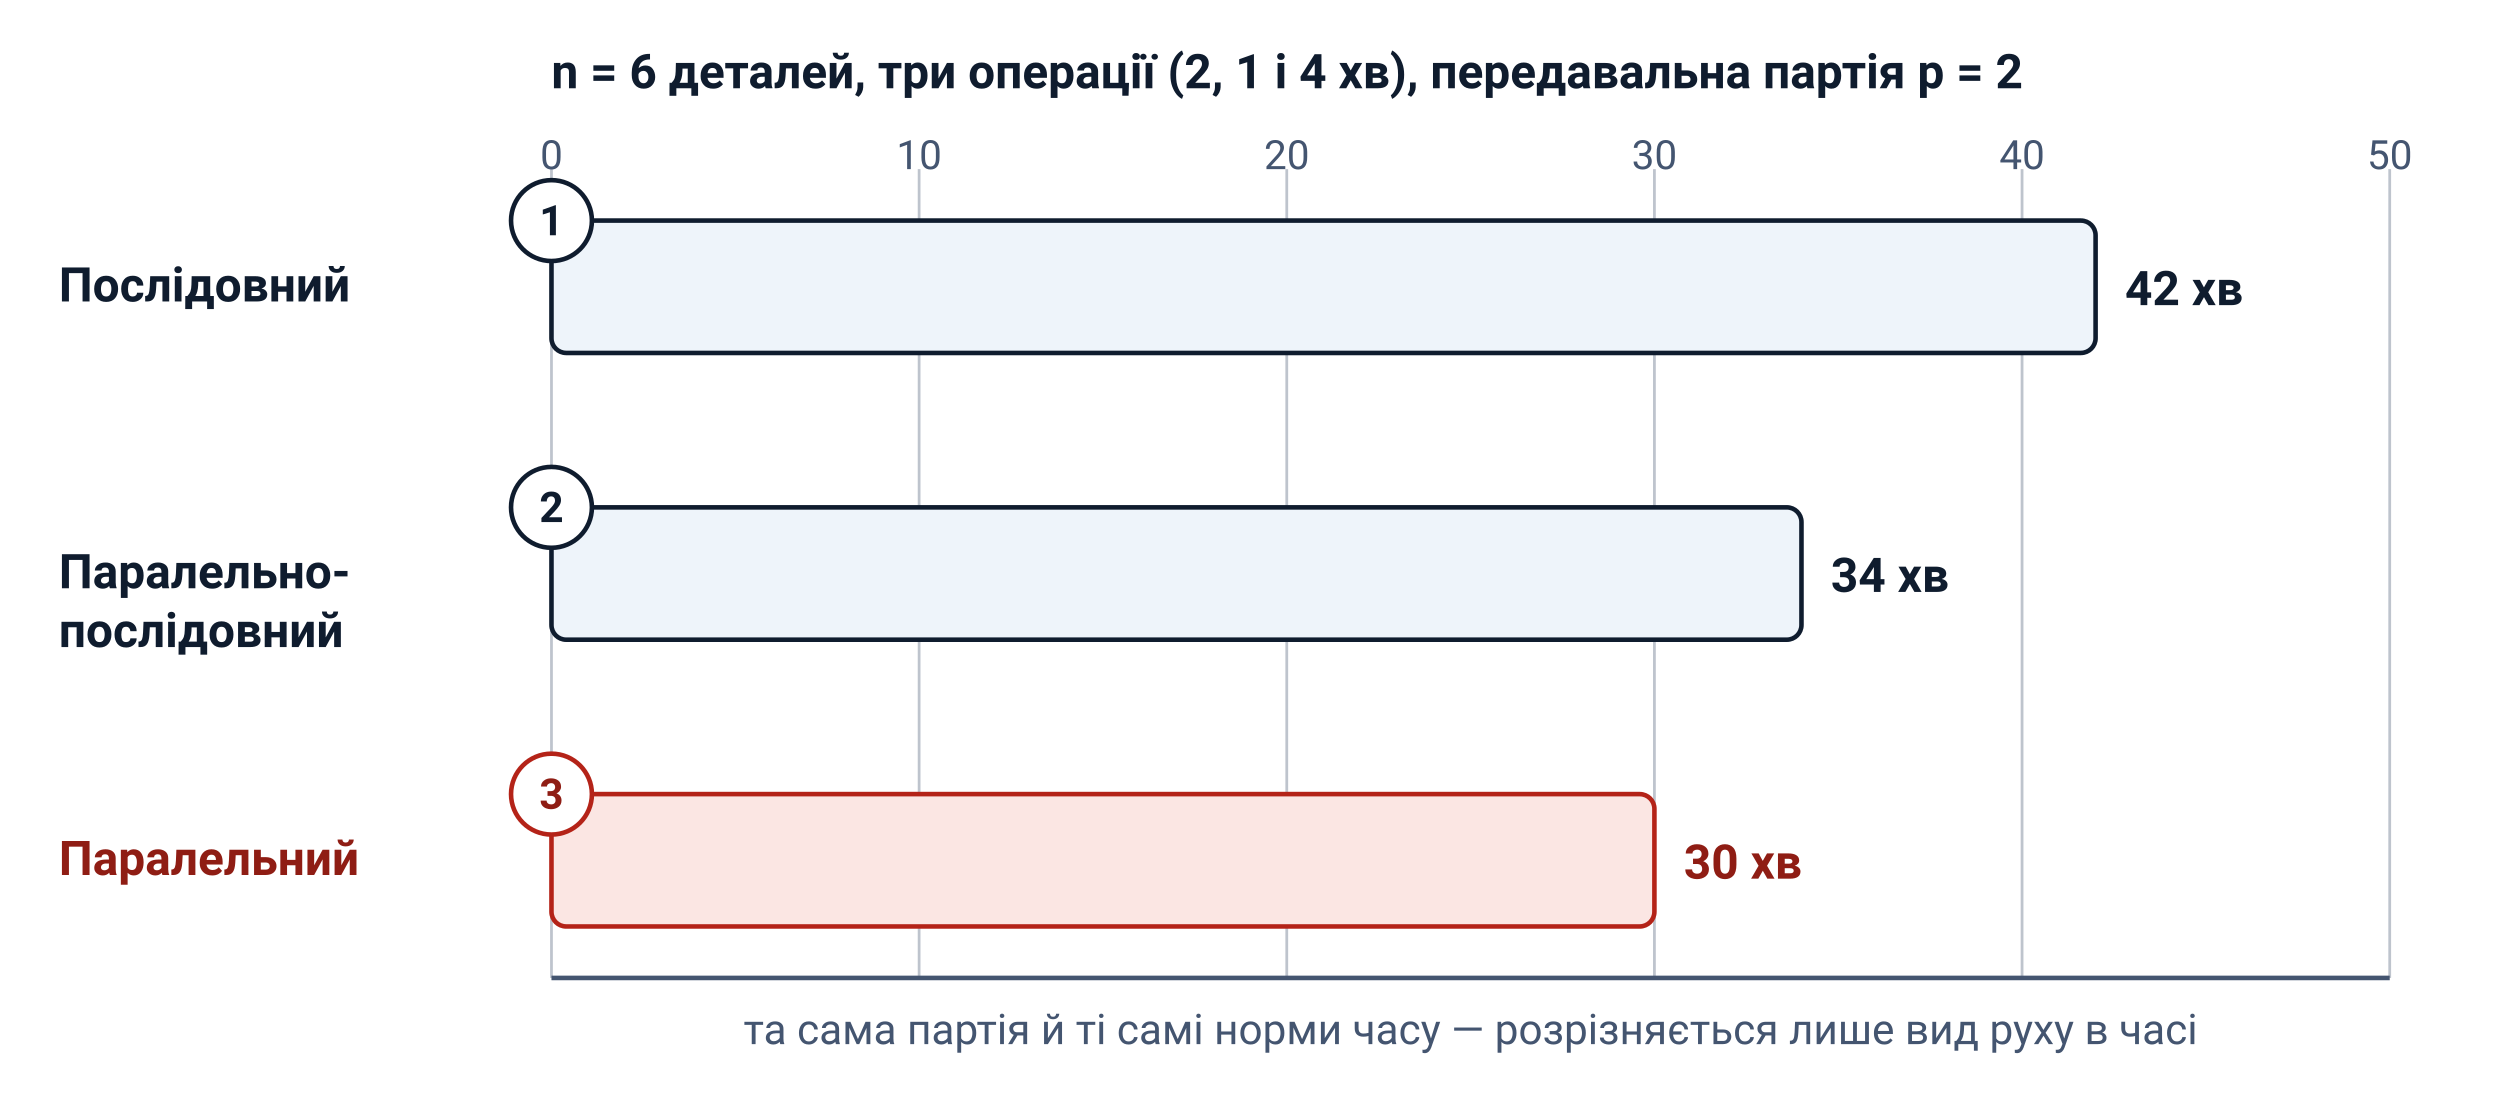
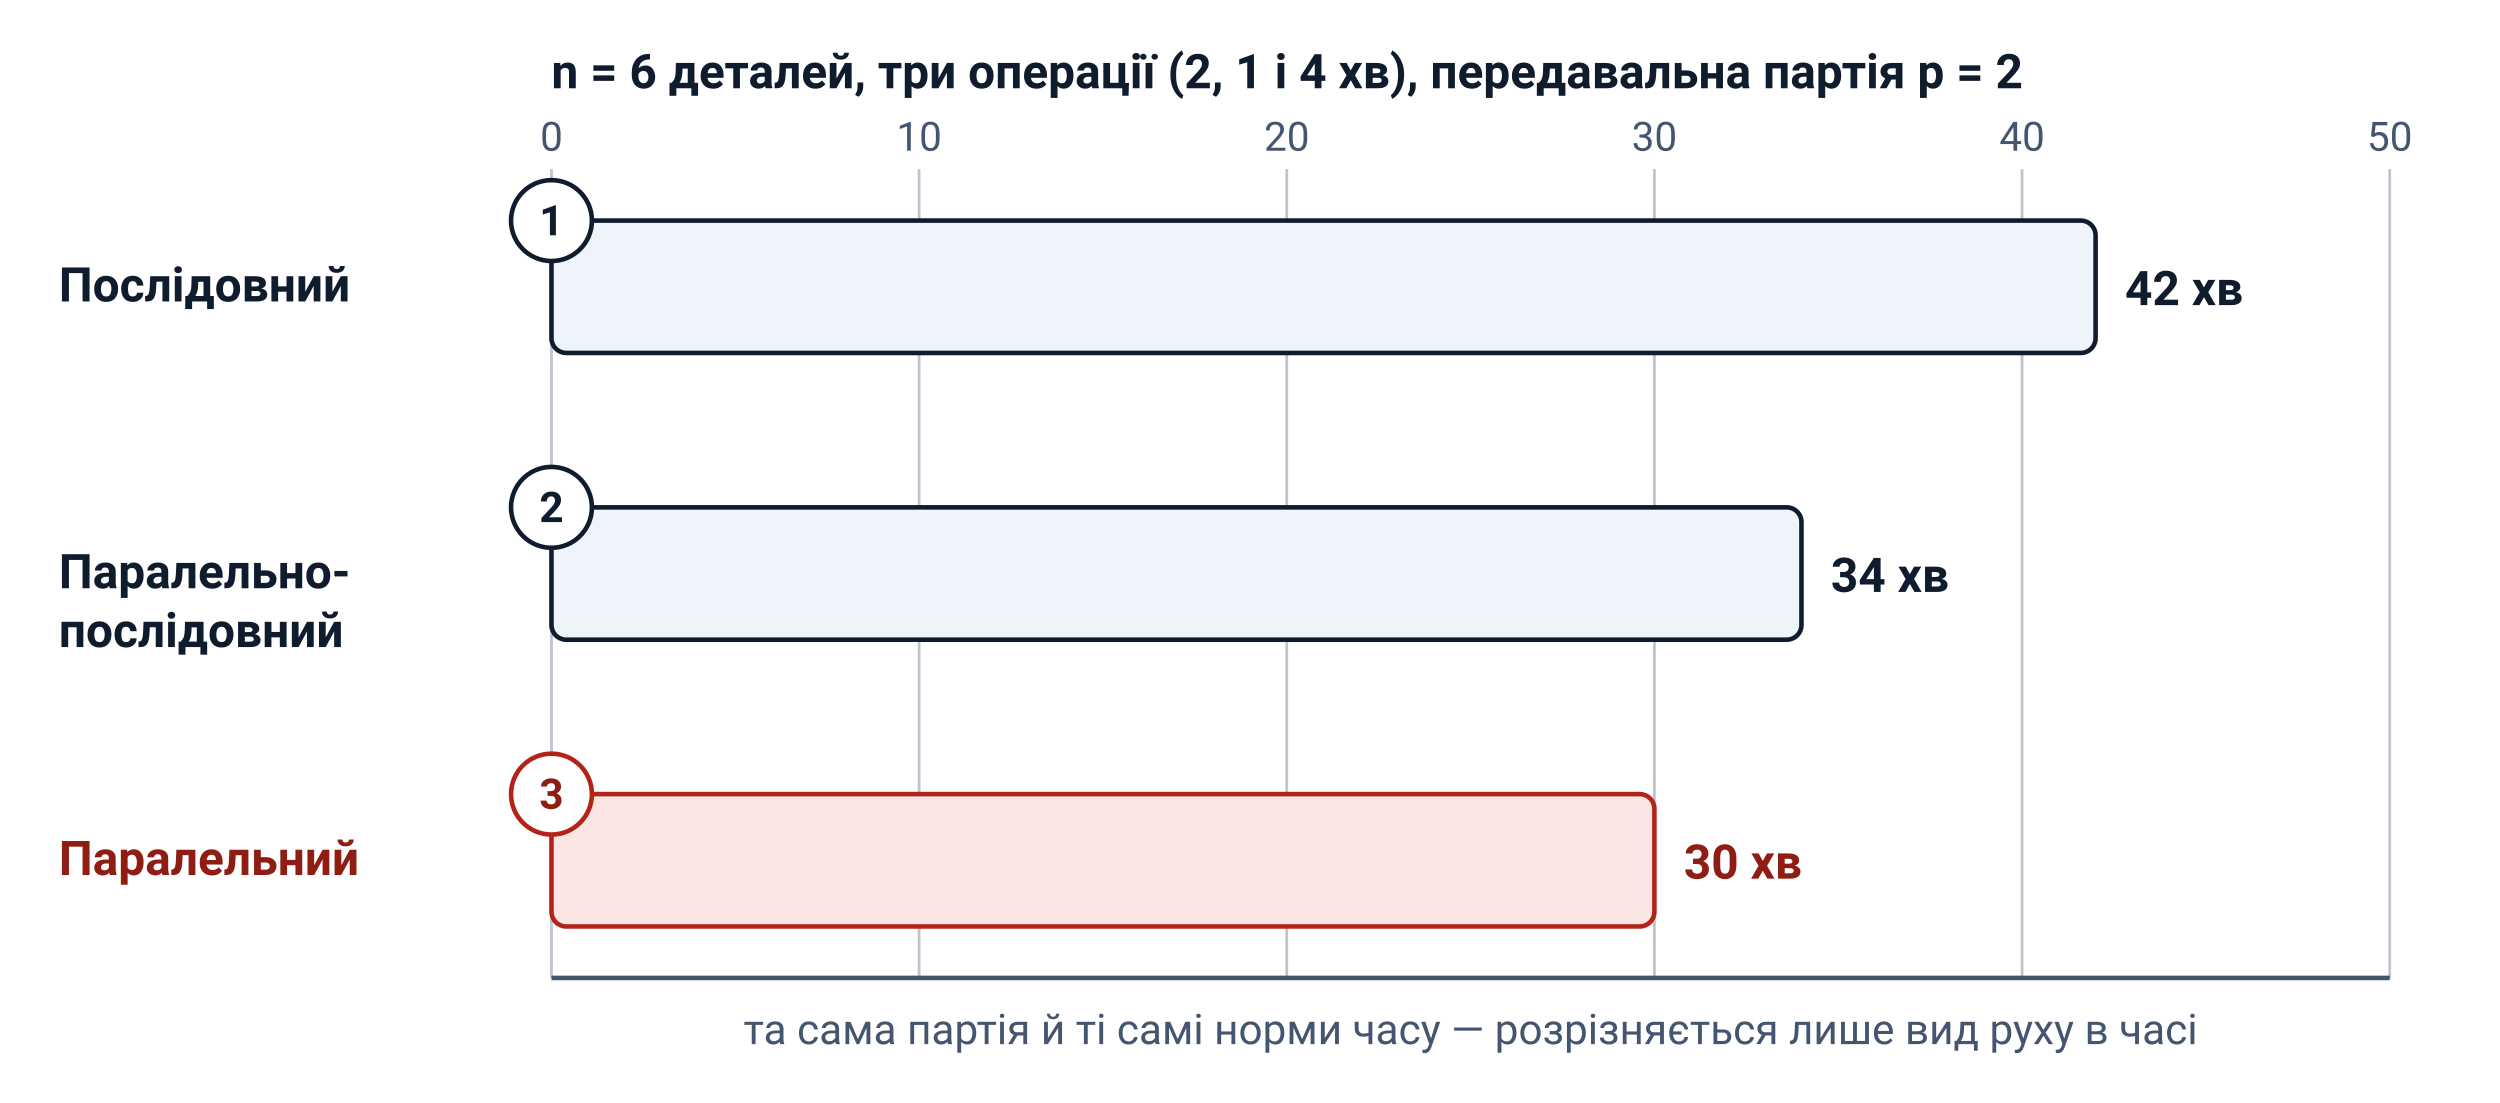
<svg xmlns="http://www.w3.org/2000/svg" id="fig-t04-4" class="scheme" viewBox="0 0 680 300" role="img" aria-labelledby="fig-t04-4-title fig-t04-4-desc" font-family="system-ui, -apple-system, 'Segoe UI', Roboto, 'Helvetica Neue', Arial, sans-serif">
  <style>
    #fig-t04-4 .box { fill: var(--surface-tint, #eef4fa); stroke: var(--ink, #0f1c2e); stroke-width: 1.25; }
    #fig-t04-4 .box.exam { fill: var(--err-tint, #fbe6e3); stroke: var(--err, #b42318); }
    #fig-t04-4 .t { fill: var(--ink, #0f1c2e); font-size: 13px; font-weight: 650; }
    #fig-t04-4 .exam-t { fill: var(--err-ink, #8f1d14); font-size: 13px; font-weight: 650; }
    #fig-t04-4 .s { fill: var(--ink-2, #445570); font-size: 11px; }
    #fig-t04-4 .lbl { fill: var(--ink-2, #445570); font-size: 11.5px; }
    #fig-t04-4 .val { fill: var(--ink, #0f1c2e); font-size: 13px; font-weight: 700; }
    #fig-t04-4 .exam-val { fill: var(--err-ink, #8f1d14); font-size: 13px; font-weight: 700; }
    #fig-t04-4 .axis { stroke: var(--ink-2, #445570); stroke-width: 1.25; }
    #fig-t04-4 .grid { stroke: var(--ink-2, #445570); stroke-width: 0.75; opacity: 0.35; }
    #fig-t04-4 .refc { fill: var(--surface, #ffffff); stroke: var(--ink, #0f1c2e); stroke-width: 1.25; }
    #fig-t04-4 .refn { fill: var(--ink, #0f1c2e); font-size: 11.5px; font-weight: 700; text-anchor: middle; }
    #fig-t04-4 .refc.exam { stroke: var(--err, #b42318); }
    #fig-t04-4 .refn.exam-n { fill: var(--err-ink, #8f1d14); }
  </style>
  <text class="t" x="150" y="24" text-anchor="start">n = 6 деталей, три операції (2, 1 і 4 хв), передавальна партія p = 2</text>
  <line class="grid" x1="150" y1="46" x2="150" y2="266" />
  <line class="grid" x1="250" y1="46" x2="250" y2="266" />
  <line class="grid" x1="350" y1="46" x2="350" y2="266" />
  <line class="grid" x1="450" y1="46" x2="450" y2="266" />
  <line class="grid" x1="550" y1="46" x2="550" y2="266" />
  <line class="grid" x1="650" y1="46" x2="650" y2="266" />
-   <text class="s" x="150" y="46" text-anchor="middle">0</text>
-   <text class="s" x="250" y="46" text-anchor="middle">10</text>
-   <text class="s" x="350" y="46" text-anchor="middle">20</text>
-   <text class="s" x="450" y="46" text-anchor="middle">30</text>
-   <text class="s" x="550" y="46" text-anchor="middle">40</text>
-   <text class="s" x="650" y="46" text-anchor="middle">50</text>
+   <text class="s" x="150" y="41" text-anchor="middle">0</text>
+   <text class="s" x="250" y="41" text-anchor="middle">10</text>
+   <text class="s" x="350" y="41" text-anchor="middle">20</text>
+   <text class="s" x="450" y="41" text-anchor="middle">30</text>
+   <text class="s" x="550" y="41" text-anchor="middle">40</text>
+   <text class="s" x="650" y="41" text-anchor="middle">50</text>
  <text class="t" x="16" y="82" text-anchor="start">Послідовний</text>
  <rect class="box" x="150" y="60" width="420" height="36" rx="4" />
  <text class="val" x="578" y="83" text-anchor="start">42 хв</text>
  <text class="t" x="16" y="160" text-anchor="start">Паралельно-</text>
  <text class="t" x="16" y="176" text-anchor="start">послідовний</text>
  <rect class="box" x="150" y="138" width="340" height="36" rx="4" />
  <text class="val" x="498" y="161" text-anchor="start">34 хв</text>
  <text class="exam-t" x="16" y="238" text-anchor="start">Паралельний</text>
  <rect class="box exam" x="150" y="216" width="300" height="36" rx="4" />
  <text class="exam-val" x="458" y="239" text-anchor="start">30 хв</text>
  <line class="axis" x1="150" y1="266" x2="650" y2="266" />
  <text class="lbl" x="400" y="284" text-anchor="middle">та сама партія й ті самі норми часу — розрізняється лише вид руху в часі</text>
  <circle class="refc" cx="150" cy="60" r="11" />
  <text class="refn" x="150" y="64">1</text>
  <circle class="refc" cx="150" cy="138" r="11" />
  <text class="refn" x="150" y="142">2</text>
  <circle class="refc exam" cx="150" cy="216" r="11" />
  <text class="refn exam-n" x="150" y="220">3</text>
</svg>
